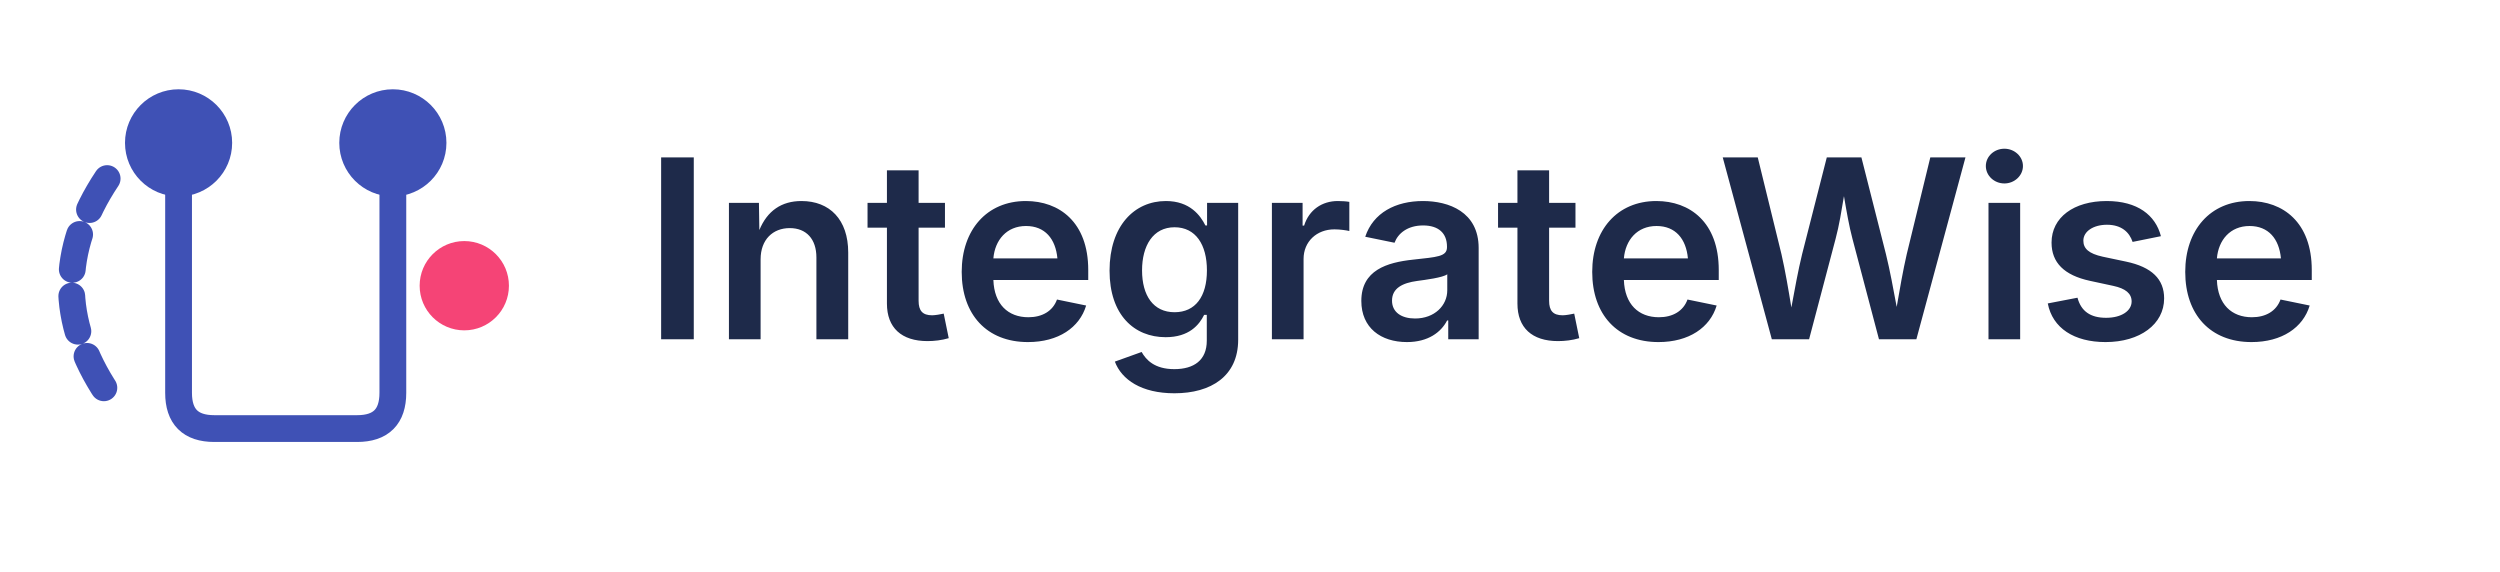
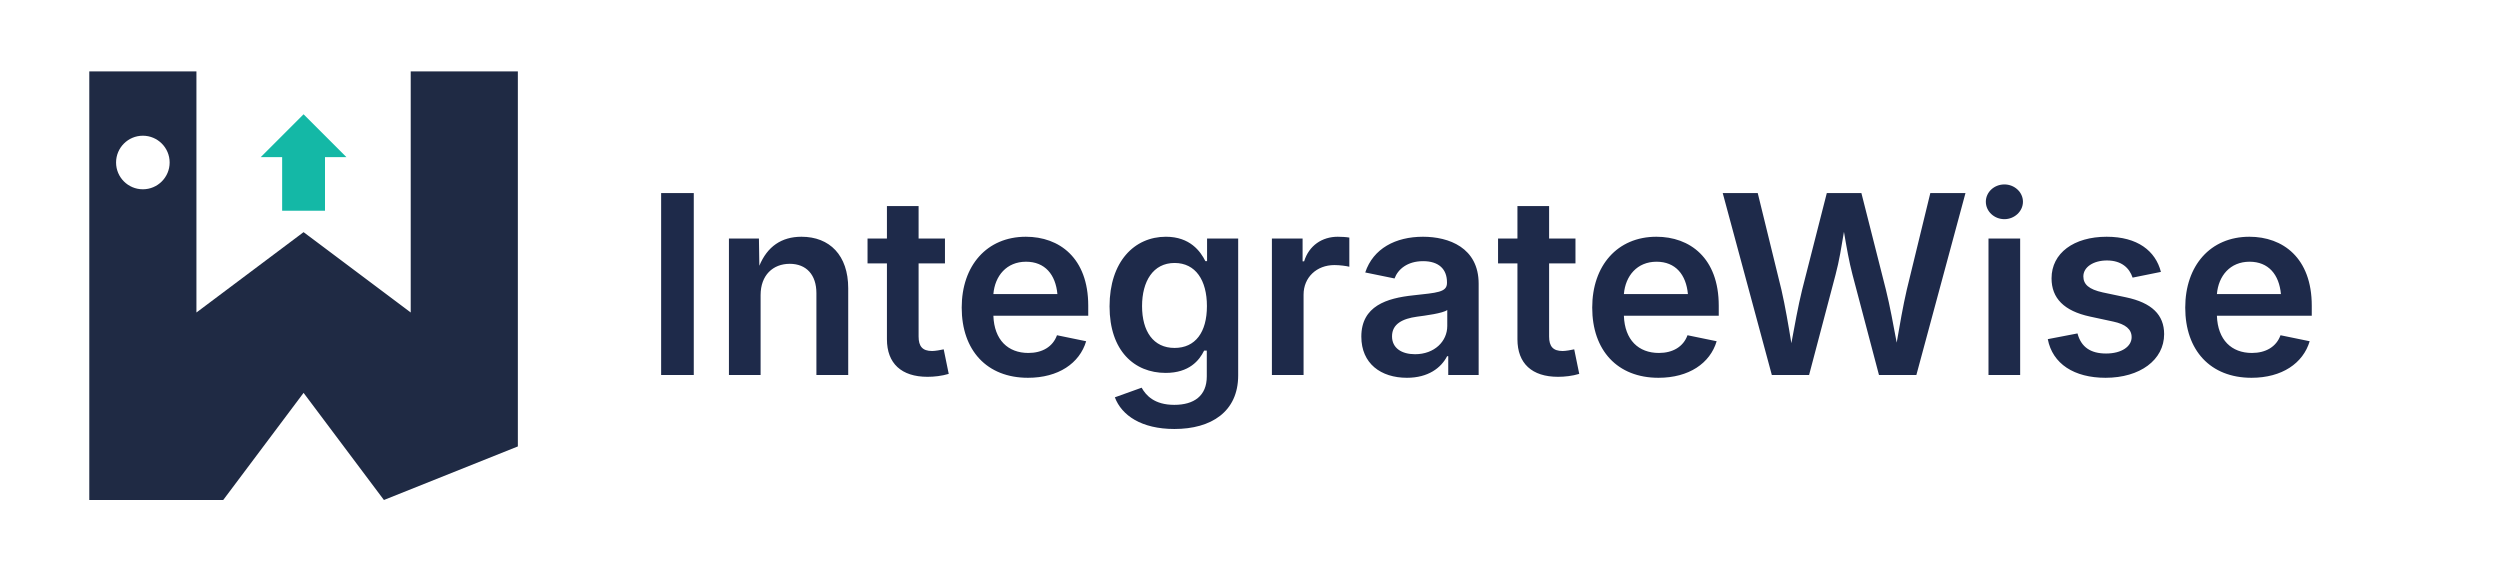
<svg xmlns="http://www.w3.org/2000/svg" width="280" height="64" viewBox="0 0 280 64" fill="none" role="img" aria-label="IntegrateWise logo">
-   <g>
-     <path d="M12 20 Q4 32, 12 44" stroke="#3F51B5" stroke-width="3" stroke-linecap="round" stroke-dasharray="4 3" fill="none" />
-     <path d="M20 20 L20 44 Q20 48, 24 48 L40 48 Q44 48, 44 44 L44 20" stroke="#3F51B5" stroke-width="3" stroke-linecap="round" stroke-linejoin="round" fill="none" />
-     <circle cx="20" cy="16" r="6" fill="#3F51B5" />
-     <circle cx="44" cy="16" r="6" fill="#3F51B5" />
-     <circle cx="52" cy="32" r="5" fill="#F54476" />
+   <g transform="translate(4, 2) scale(0.6)">
+     <path d="M10 10 L30 10 L30 55 L50 40 L70 55 L70 10 L90 10 L90 80 L65 90 L50 70 L35 90 L10 90 Z M20 22 A5 5 0 1 0 20 32 A5 5 0 1 0 20 22 Z" fill="#1F2A44" fill-rule="evenodd" />
+     <path d="M50 18 L58 26 L54 26 L54 36 L46 36 L46 26 L42 26 Z" fill="#14B8A6" />
  </g>
-   <text x="72" y="38" font-family="system-ui, -apple-system, sans-serif" font-size="28" font-weight="600" fill="#1E2A4A">IntegrateWise</text>
+   <text x="72" y="42" font-family="system-ui, -apple-system, sans-serif" font-size="28" font-weight="600" fill="#1E2A4A">IntegrateWise</text>
</svg>
